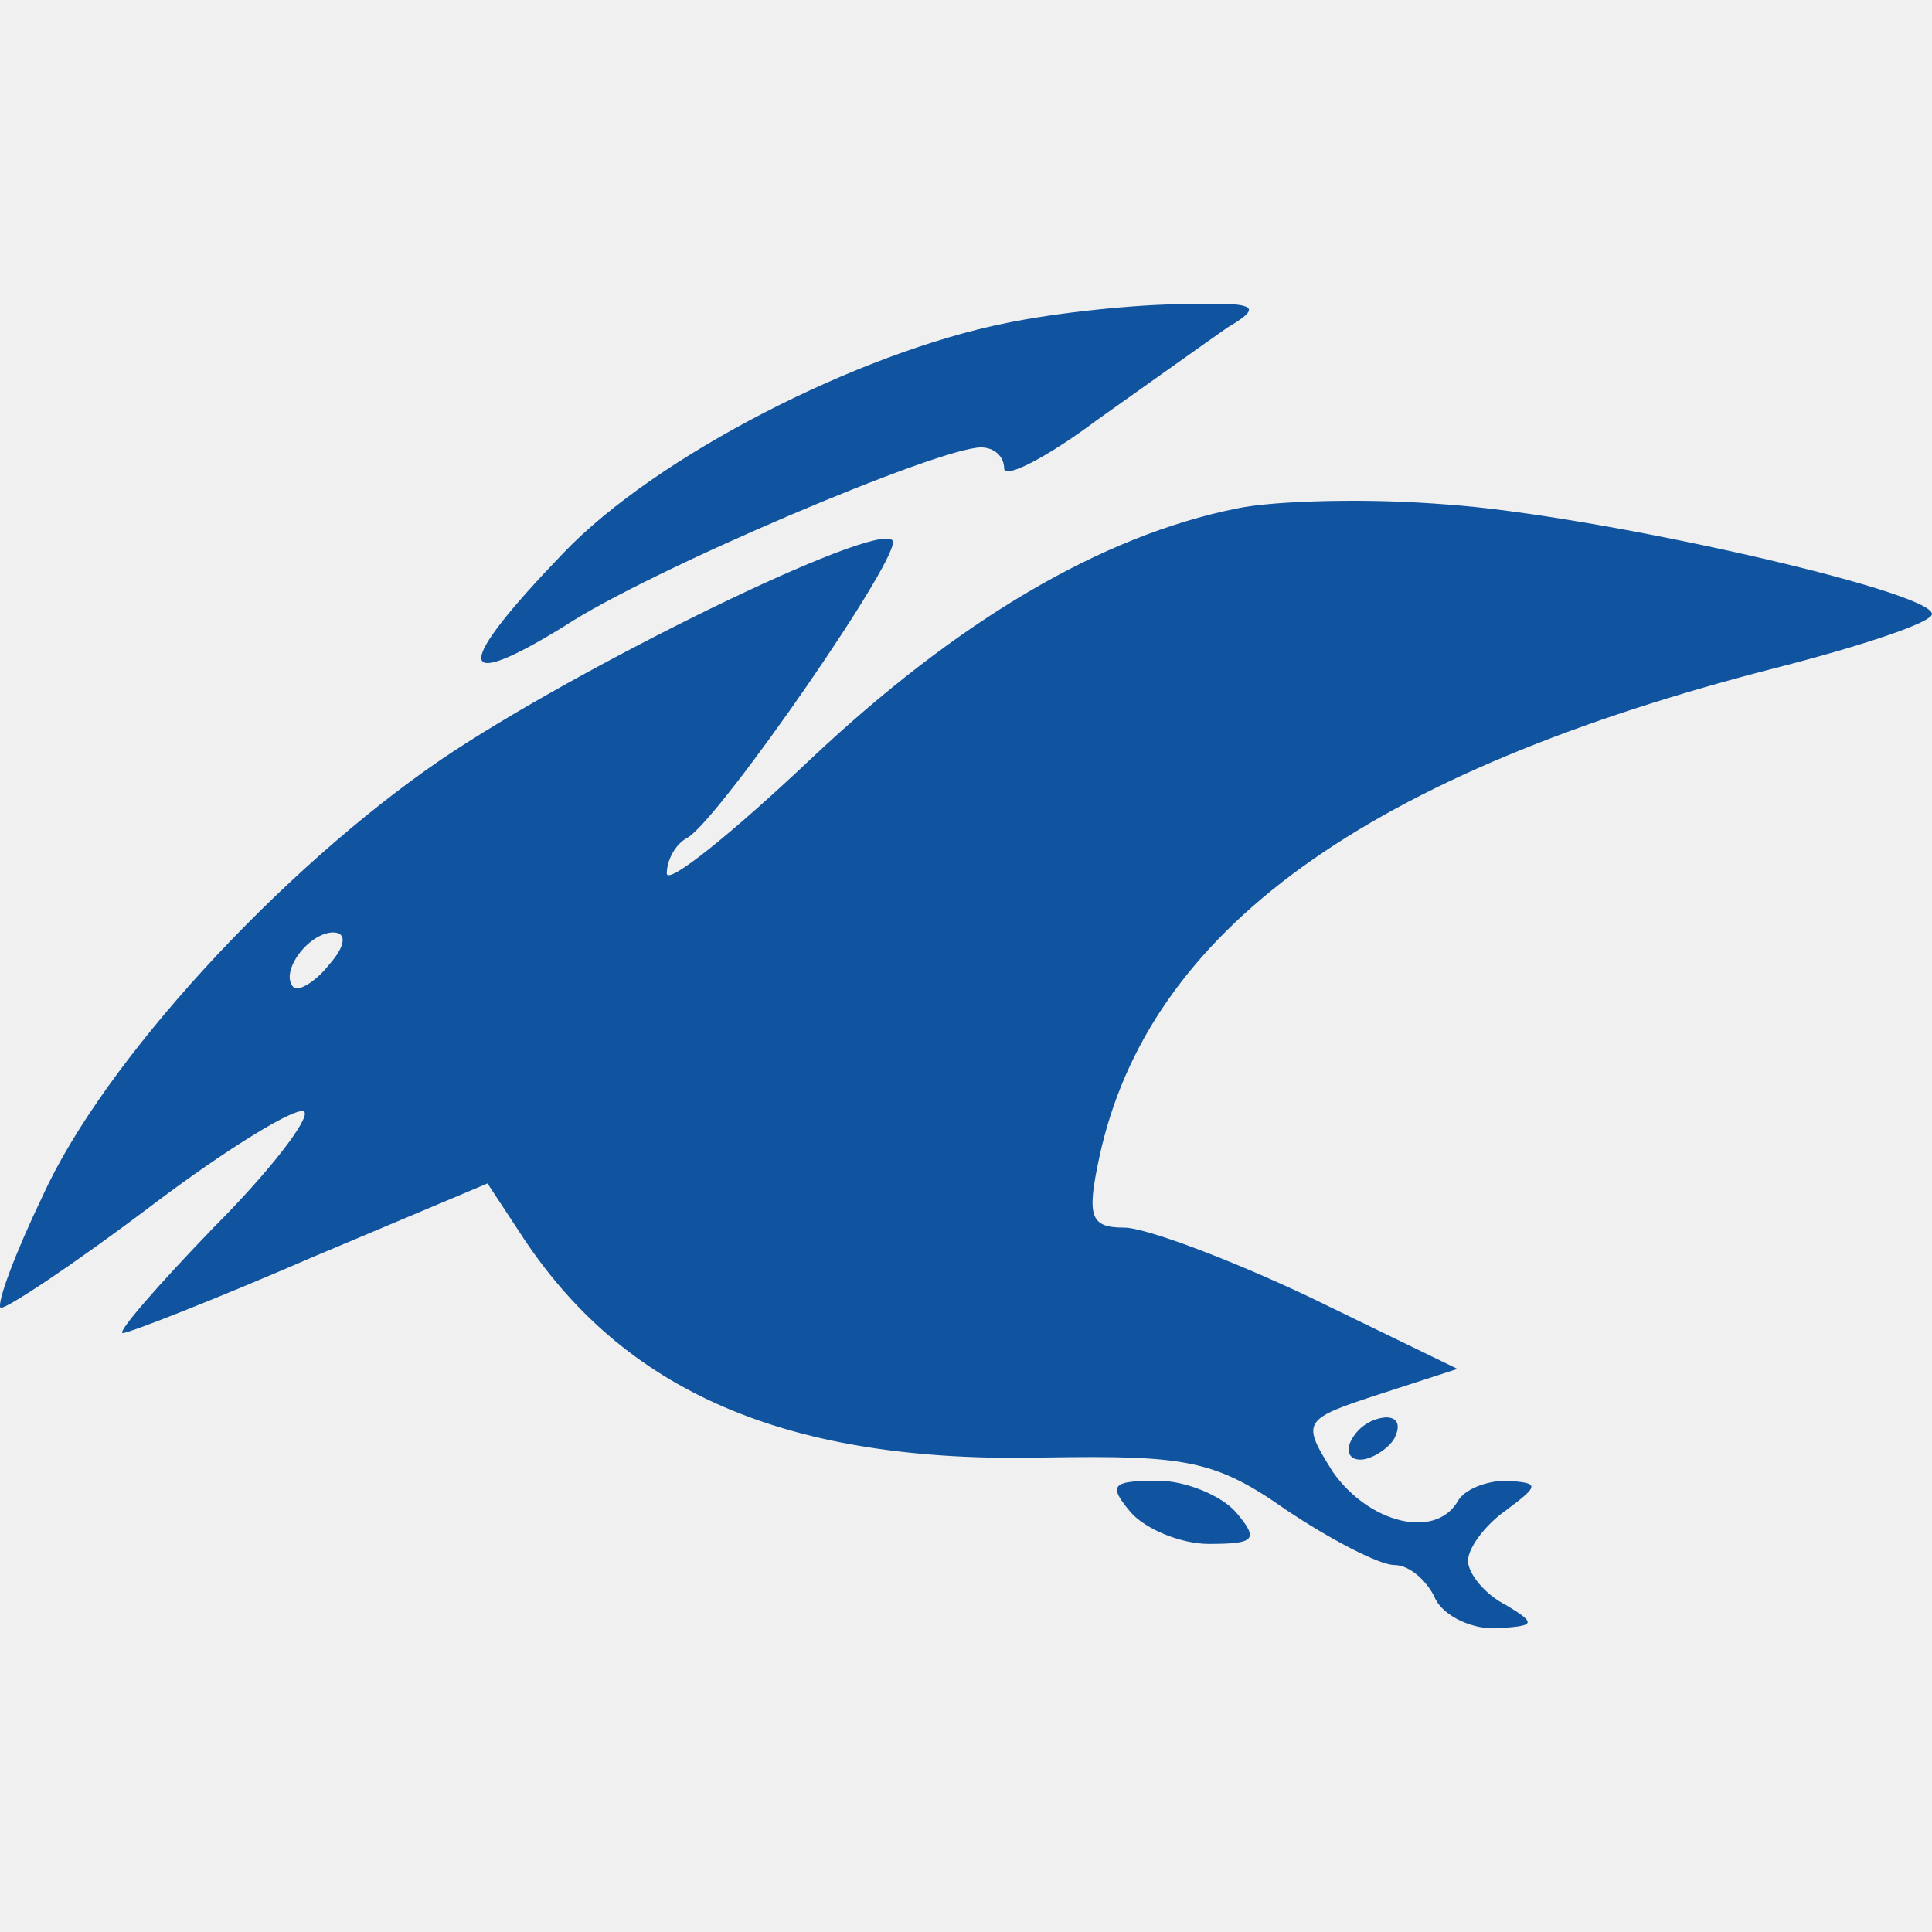
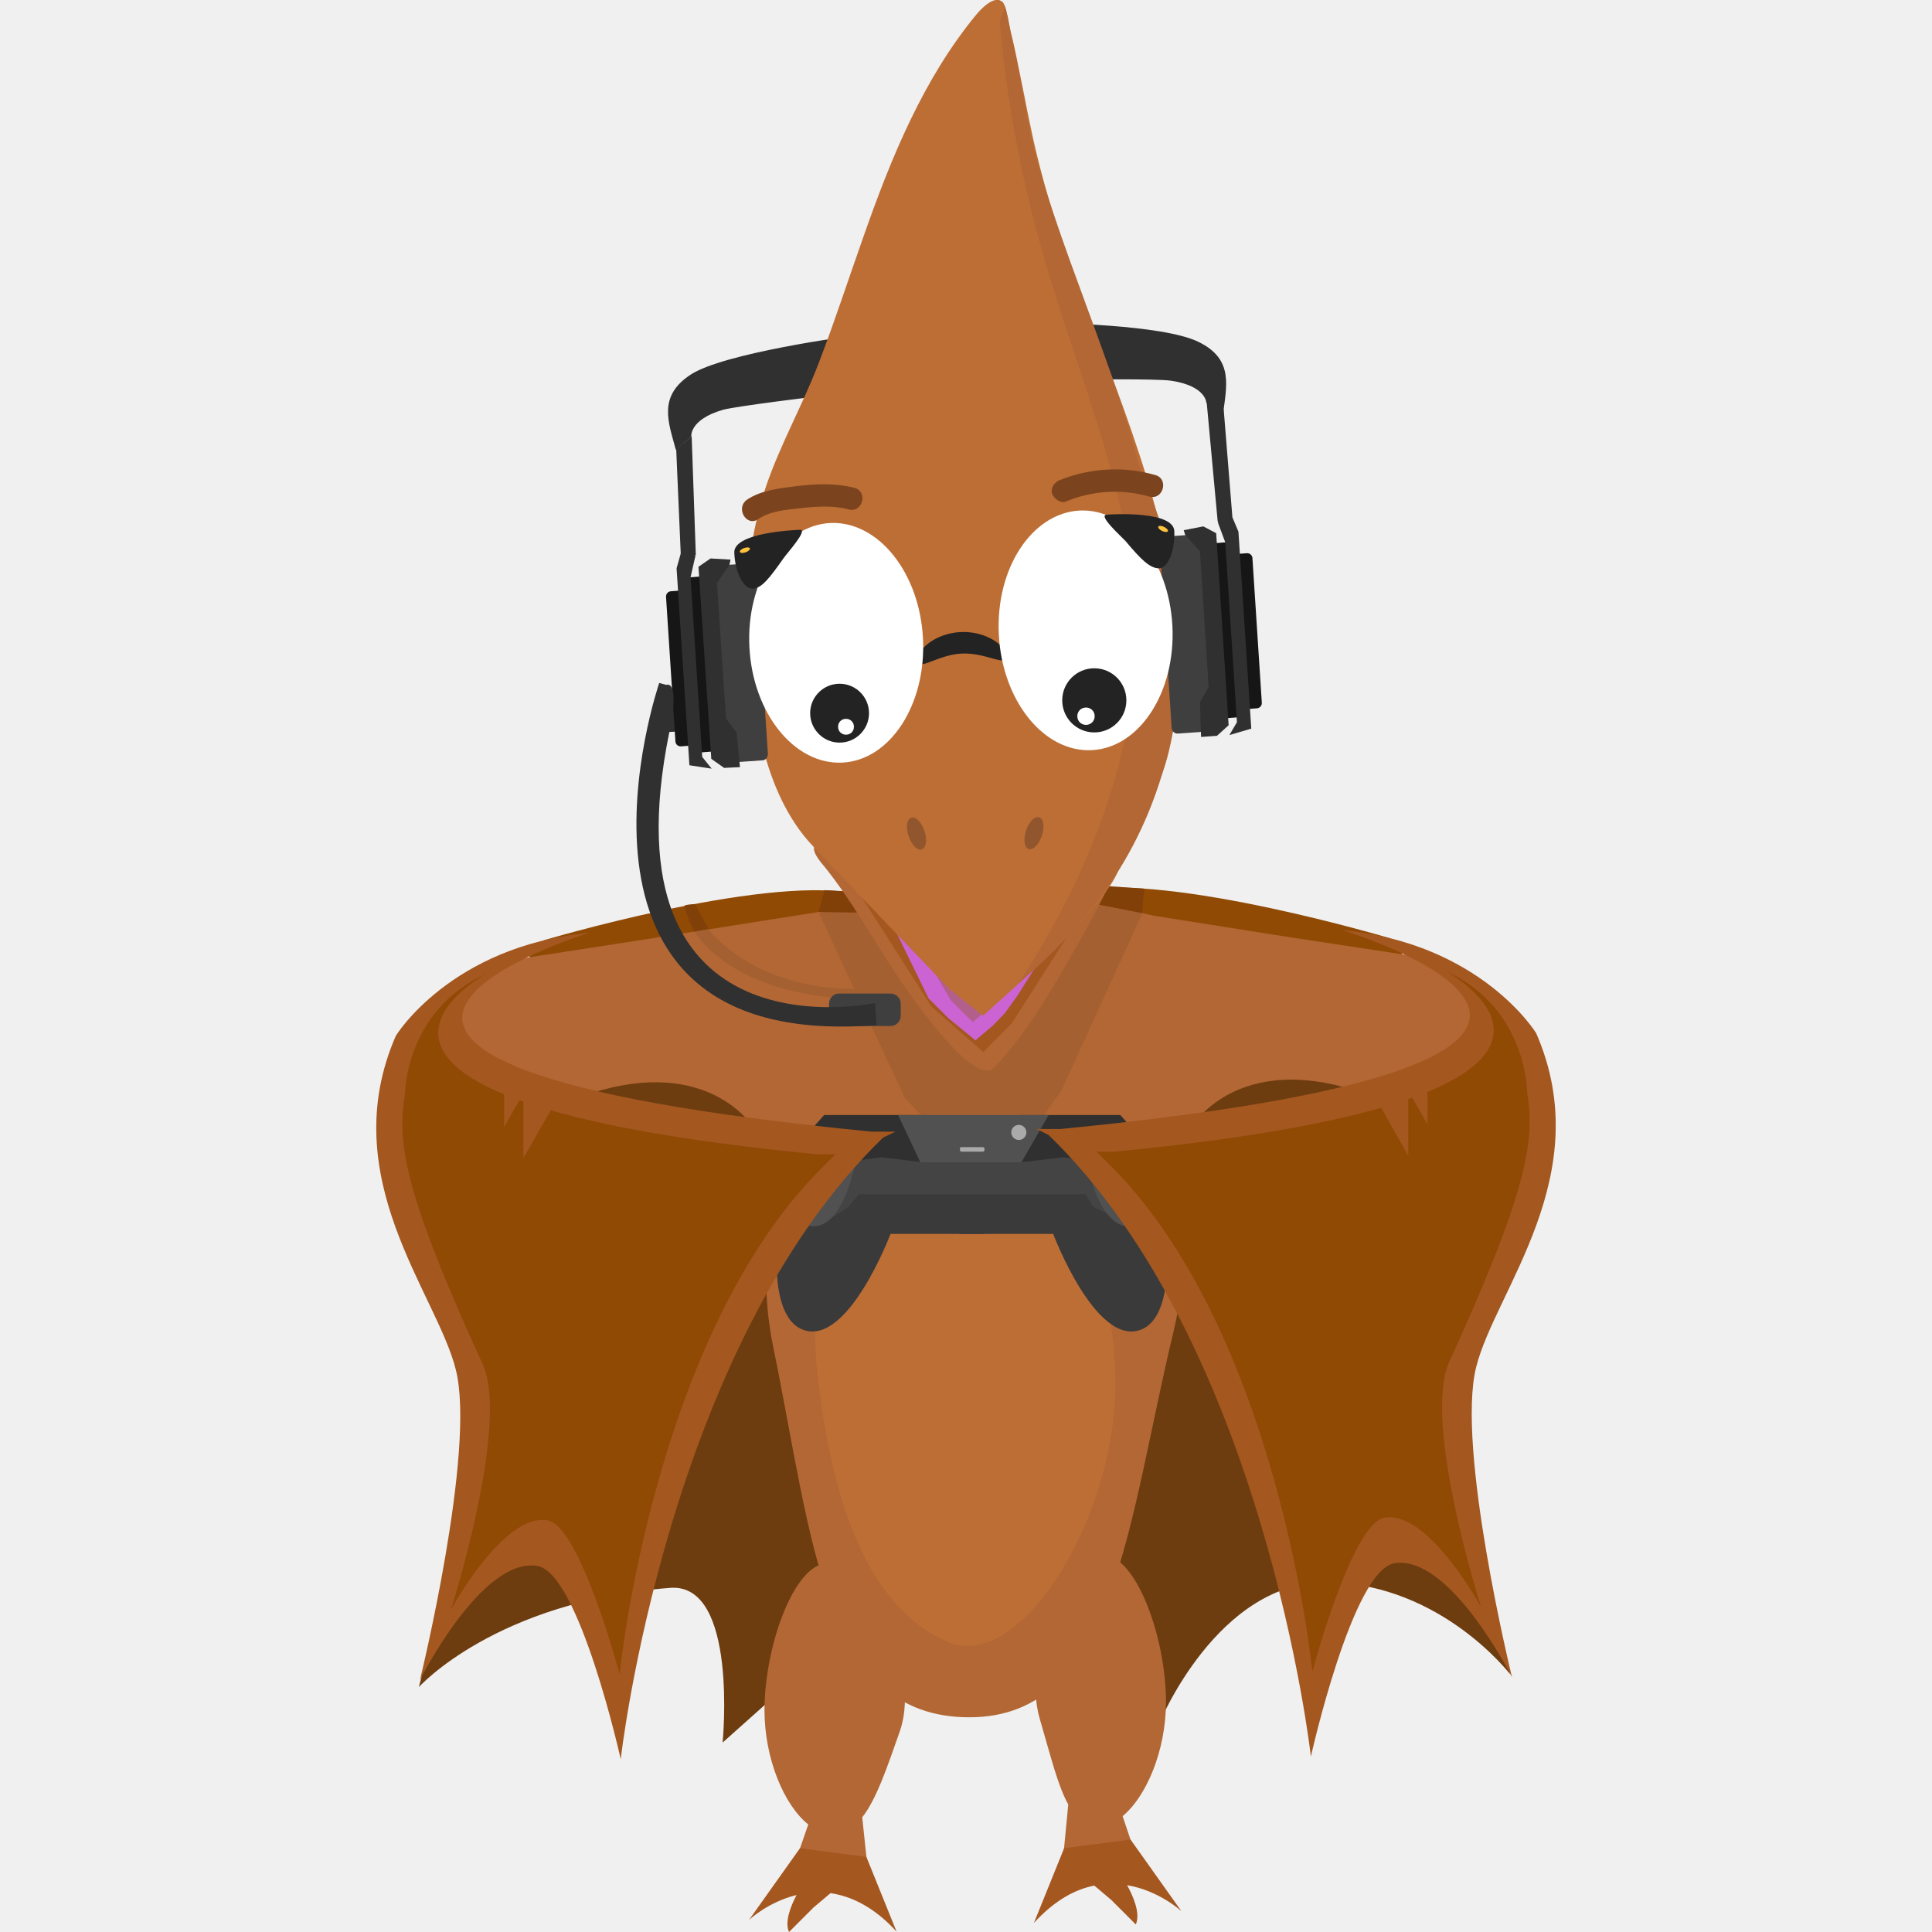
- <svg xmlns="http://www.w3.org/2000/svg" fill="#10539F" role="img" viewBox="0 0 24 24">
-   <path d="M15.236 3.775a8.404 8.404 0 0 0-.535.004c-.576 0-1.573.103-2.201.234-1.834.367-4.348 1.65-5.5 2.855-1.362 1.415-1.362 1.755 0 .917 1.074-.708 4.663-2.227 5.187-2.227.157 0 .287.106.287.264 0 .13.524-.132 1.153-.604.628-.445 1.363-.969 1.625-1.152.334-.197.372-.275-.016-.291zm1.262 2.449c-.475.01-.894.041-1.143.094-1.676.34-3.457 1.388-5.29 3.117-.97.917-1.782 1.571-1.782 1.414 0-.157.104-.367.262-.445.419-.262 2.698-3.56 2.54-3.692-.209-.236-3.902 1.57-5.605 2.723-1.99 1.362-4.19 3.746-4.95 5.422-.34.707-.575 1.336-.523 1.389.053.026.89-.525 1.86-1.258.969-.734 1.833-1.257 1.912-1.178.078.079-.42.732-1.127 1.44-.707.733-1.206 1.31-1.127 1.31.078 0 1.152-.42 2.357-.943l2.174-.916.395.601c1.283 1.991 3.325 2.882 6.547 2.803 1.729-.026 2.096.028 2.986.656.55.367 1.153.68 1.336.68.184 0 .393.183.498.393.079.21.418.394.733.394.524-.026.55-.053.158-.289-.262-.13-.473-.394-.473-.55 0-.158.21-.444.473-.628.419-.314.419-.34 0-.367-.236 0-.525.105-.604.262-.288.471-1.1.261-1.545-.367-.393-.629-.393-.655.577-.97l.968-.314-1.832-.89c-.995-.472-2.044-.865-2.306-.865-.42 0-.47-.13-.313-.864.603-2.829 3.325-4.794 8.46-6.103C23.133 8.02 24 7.733 24 7.628c0-.288-4.166-1.23-6.026-1.361a14.798 14.798 0 0 0-1.476-.043Zm-12.354 5.36c.157 0 .159.156-.05.392-.184.236-.394.341-.446.29-.183-.184.182-.683.496-.683zm13.07 6.023a.535.535 0 0 0-.417.264c-.079.13-.054.261.103.261.131 0 .342-.13.42-.261.079-.157.052-.264-.105-.264zm-2.827.787c-.577 0-.628.052-.34.393.183.21.628.392.968.392.577 0 .628-.052.34-.392-.183-.21-.628-.393-.968-.393z" />
+ <svg xmlns="http://www.w3.org/2000/svg" id="pterodactyl_svg__Layer_1" x="0" y="0" viewBox="0 0 512 512">
+   <path d="M372.1 250.4s-.9 3.9-.9 4.6-22.7-2-22.7-2l.9-7.2z" fill="#904a04" />
+   <path d="M368.2 248.6s-57.6-17.2-82.5-12.6-8.8 18-8.8 18zM139.8 251s.9 3.9.9 4.6 22.7-2 22.7-2l-.9-7.2z" fill="#904a04" />
+   <path d="M143.7 249.3s57.6-17.2 82.5-12.6 8.8 18 8.8 18z" fill="#904a04" />
+   <ellipse cx="259.6" cy="291" rx="105.4" ry="53.7" fill="#b26734" />
+   <path d="m228.2 239.9-58.2 9.2-37.6 5.8-10.1 10.4v18.4l1.9 22.9 31.7 11.5 24.7 1.6c-7.2-73.7 47.6-79.8 47.6-79.8" fill="#b26734" />
+   <path d="M199.2 298.2s-11.8-18.3-42.5-8.5c-30.8 9.8 17 18.3 17 18.3zM111 447.1s20.3-22.7 66.6-26.3c18.1-1.4 13.9 41 13.9 41l30.8-27.5 60.3 4.9 24.4 18s15.6-38.7 45.4-37.9 47.8 24.4 47.8 24.4l-37.9-119.5h-219z" fill="#6d3c0f" />
+   <path d="M311 352.9c-12.2 50.4-15.3 102.2-54.1 102.2-38.7 0-41.4-46.4-52-98.2-9.7-47.4 20.9-79 52-79 10 .1 19.8 2.8 28.4 7.8 19.6 11.5 33.5 34.9 25.7 67.2" fill="#b26734" />
+   <path d="M295.6 366.5c0 36.4-25.4 76.9-44.5 68.6-20-8.7-30.7-34.6-34.6-72.4-3.8-36 19.1-62.7 39.1-62.7 19.9 0 40 30.1 40 66.5" fill="#bd6e35" />
+   <path d="m283.8 239.2 58.2 9.2 37.5 5.7 10.1 10.4V283l-1.9 22.9-31.7 11.5-24.7 1.6c7.3-73.7-47.5-79.8-47.5-79.8" fill="#b26734" />
+   <path d="m217 241.9 22.8 49.1 22.9 24 18.6-26 21.5-47.1-31.2-5.3-30.4 2.3z" fill="#a56032" />
+   <path d="M307.8 317.8s6 30.8-5.8 34.7-22.9-25.5-22.9-25.5h-24.9l-.7-15.7 40.6-7.9z" fill="#3a3a3a" />
+   <path d="M207.3 317.8s-6 30.8 5.8 34.7S236 327 236 327h24.9l.7-15.7-40.6-7.9z" fill="#3a3a3a" />
+   <path d="m219 323.7 5.9-3.9 2.6-3.3h60.2l2 3.3 5.2 2.6L291 304l-39.9-2.6-26.9 2.6z" fill="#444" />
+   <path d="M307.5 307.7s3.3 14.1-6.5 17-13.1-17.4-13.1-17.4l7.2-2zm-100.3 0s-3.3 14.1 6.5 17 13.1-17.4 13.1-17.4l-7.2-2z" fill="#515151" />
+   <path d="M270.1 295.5h26.8L308 308l-11.8.6-14.4-1.9-11.1 1.3zm-24.9 0h-26.8L207.3 308l11.8.6 14.4-1.9 11.1 1.3z" fill="#303030" />
+   <path d="M270.7 308h-26.8l-5.9-12.5h39.9z" fill="#515151" />
+   <circle cx="270" cy="300.1" r="2" fill="#aaa" />
+   <path d="M254.8 304h5.7c.2 0 .4.2.4.4v.4c0 .2-.2.4-.4.4h-5.7c-.2 0-.4-.2-.4-.4v-.4c-.1-.2.1-.4.4-.4" fill="#aaa" />
+   <path d="M215.3 322c2-3.7 3.3-7.8 3.9-12 .1-.4-.6-.4-.7 0-.5 4.1-1.8 8.1-3.8 11.7-.1.3.4.7.6.3m84.3-.3c-2-3.6-3.3-7.6-3.8-11.7-.1-.4-.7-.4-.7 0 .5 4.2 1.9 8.3 3.9 12 .3.4.8 0 .6-.3" fill="#3a3a3a" />
+   <path d="M234 301.5c-57.3 55.6-69.5 164.7-69.5 164.7s-11-49.4-22.1-51.2c-14.7-2.5-31.1 30.2-31.1 30.2s14.9-60.8 9.5-82.2c-5-20.2-32.3-50.9-15.9-88.5 0 0 14.5-23.8 51.3-27.3 0 0-113 34.4 74.8 52.7h6.3z" fill="#a4571f" />
+   <path d="M218.8 308.5c-45.6 44.3-54.6 135.2-54.6 135.2s-10.4-39.3-19.1-40.8c-11.7-2-25.6 23.7-25.6 23.7s15.7-49.1 8.4-65.1c-21.3-46.5-22.6-59.1-20.6-71.4 0 0 0-22.3 21.5-32 0 0-61.8 33.3 87.7 47.8h4.9z" fill="#904a04" />
+   <path d="M316.7 297.5s11.8-18.3 42.5-8.5-17 18.3-17 18.3z" fill="#6d3c0f" />
+   <path d="M277.9 300.8c57.3 55.6 69.5 164.7 69.5 164.7s11-49.4 22.1-51.2c14.7-2.5 31.2 30.2 31.2 30.2s-14.9-60.8-9.5-82.2c5-20.2 32.3-50.9 15.9-88.5 0 0-14.5-23.8-51.3-27.3 0 0 113 34.4-74.8 52.7h-6.3z" fill="#a4571f" />
+   <path d="M293.2 307.8c45.6 44.3 54.6 135.2 54.6 135.2s10.4-39.3 19.1-40.8c11.7-2 25.6 23.7 25.6 23.7s-15.7-49.1-8.4-65.1c21.3-46.5 22.6-59.1 20.6-71.4 0 0 0-22.3-21.5-32 0 0 61.8 33.3-87.7 47.8h-4.9z" fill="#904a04" />
+   <path d="M183.9 246.6s9.5 18.2 46.3 18.2c1.7 0-3.8-2.8-3.8-2.8s-23.8 1.4-38.7-15.7c-1.6-1.9-3.8.3-3.8.3" fill="#a56032" />
+   <path d="M138.7 290.1v16.8l8.2-14.3zm-5.1-3.6v12.2l5.9-10.4zm239.6 2.9v16.9l-8.1-14.4zm5.1-3.5V298l-5.9-10.4z" fill="#a4571f" />
+   <path d="m218.5 235.9-1.6 5.8 13.9.2.6-5.3zm84.7-.4-.5 6.5-11.9-2.3.8-5z" fill="#824009" />
+   <path d="M219.3 414.3c-8.8 0-16.7 21.9-16.7 38.9 0 12.9 5.2 25.2 11.6 30.3l-2.7 7.8 18.2 1.7-1.2-11.4c3.7-4.7 6.5-12.9 10-22.9 6.1-18-10.5-44.4-19.2-44.4M309 451c0-17-7.9-38.9-16.7-38.9s-22 25.6-16.7 43.6c2.8 9.5 4.7 17.5 7.5 22.5l-1.2 12.5 18.2-1.7-2.6-7.7c6.3-5.2 11.5-17.4 11.5-30.3" fill="#b26734" />
+   <path d="m220.1 501.7-4.5 3.8-6.5 6.5c-1.2-2.6.4-6.8 2-9.8-7.5 1.8-12.6 6.6-12.6 6.6l13.5-19 17.6 2.3 8 19.8c-6-6.6-12.1-9.4-17.5-10.2m93 4.8-13.5-19-17.6 2.3-8 19.8c5.5-6 10.9-8.9 16-9.9l4.5 3.8 6.5 6.5c1.3-2.9-.7-7.5-2.3-10.4 8.5 1.4 14.4 6.9 14.4 6.9" fill="#a4571f" />
+   <path d="M222.3 263.3H236c1.5 0 2.7 1.2 2.7 2.7v3.2c0 1.5-1.2 2.7-2.7 2.7h-13.6c-1.5 0-2.7-1.2-2.7-2.7V266c0-1.5 1.2-2.7 2.6-2.7" fill="#3f3f3f" />
+   <path d="M319.7 106.8s0-4.5-9.3-5.9c-3.8-.6-25.6-.3-25.6-.3l-6.8-15s30.1.3 39.6 5c9.5 4.6 7.4 11.8 6.5 19.3m-140.9 5.8s-.6-4.5 8.4-7.1c3.7-1 25.3-3.6 25.3-3.6l8.8-16s-33.9 4.5-42.7 10.3-5.8 12.7-3.9 19.9" fill="#303030" />
+   <path d="M215.8 224.3c-.6 1.7 1.9 4.4 2.8 5.5 7.2 9 12.8 19.2 19.2 28.8 2.8 4.2 20.3 30 25.7 24.3 9.2-9.7 15.9-21.8 22.5-33.3 6.9-12.2 13.1-24.9 16.9-38.3.2-.4.2-.9.2-1.4-.4-3.6-16.1-3.9-19.1-4.4l-9-1.4c-.8-.1-2.9-.9-3.7-.6l-42.1 15.7-8.4 3.1c-1.1.4-4.3.6-4.9 1.8 0 .1 0 .2-.1.2" fill="#b26734" />
+   <path d="m221.9 227.6 24.9 39.1 6.1 5.4 7.7 6.7 7.6-7.7 21.8-34.2 11.4-27.1-31.7-4.3z" fill="#a4571f" />
+   <path d="m285.3 239.1-53-2.7 13.8 28.2 5.2 5.2 7.2 5.9 4.6-3.9 3.2-3.3 3.3-4.6" fill="#cb63d3" />
+   <path d="m247.4 257.2 4.5 7.8 5.9 5.9 22.2-19.6-25.4-2.6z" fill="#b25f8c" />
+   <path d="M263.9 0c-2 .3-4.2 2.7-5.2 3.9-14 17-22.5 37.8-29.8 58.6-4 11.3-7.7 22.7-12 33.9-4.2 10.9-10 21.2-13.8 32.2-4.2 12.5-5.8 25.8-5 38.9 1 18.9 3.7 42.4 17.4 56.8 21 22.1 36.1 37.8 36.1 37.8l8.9 7.1 9.1-8.2s24.4-21.7 27.1-31.3 2.8-8.9 5-14 5.9-5.4 8.7-19.5c6.7-34-5.3-68.6-17.1-100.1-6.7-17.9-13.8-35.7-18.3-54.2-2-8-3.4-16.1-5.1-24.2q-1.2-6-2.7-12c-.3-1.4-.5-4.8-2-5.5-.5-.2-.9-.2-1.3-.2" fill="#bd6e35" />
+   <path d="M265.6.5c1.5 2-.8 3.6-.6 6 .3 3 .6 5.9.9 8.8.7 6.1 1.6 12.1 2.7 18.2 2.1 11.9 4.8 23.6 8.2 35.2 9.3 32 23.4 63.2 24.2 96.5.9 33.9-12.5 67-31.1 95.4 19.9-17.1 34.5-36.2 40.8-66.1 3.5-16.6 1.8-34.4-1.8-51-1.8-8.1-5.8-15.4-7.9-23.3-2.3-8.7-5.2-17.2-8.2-25.7-6-16.9-12.7-33.7-17.7-50.9-3.3-11.5-4.4-23.5-7.3-35.1-.2-.8-1.1-9.8-4-8.3" fill="#b26734" />
+   <path d="M241.5 216.7c1.2-.4 2.7 1.2 3.5 3.5s.4 4.5-.7 4.9c-1.2.4-2.7-1.2-3.5-3.5s-.5-4.5.7-4.9m30.4 3.4c.8-2.3 2.3-3.9 3.5-3.5s1.5 2.6.7 4.9-2.3 3.9-3.5 3.5-1.4-2.6-.7-4.9" fill="#91562d" />
+   <path d="m308.8 142.2 8.6-.6c.9-.1 1.6.6 1.7 1.5l3.2 49c.1.9-.6 1.6-1.5 1.7l-8.6.6c-.9.1-1.6-.6-1.7-1.5l-3.2-49c0-.9.7-1.7 1.5-1.7" fill="#3f3f3f" />
+   <path d="m321.1 144 3.9-.3 3 46.4-3.9.3zm5.5 2.9 3.9-.3c.7 0 1.3.5 1.4 1.2l2.5 38.5c0 .7-.5 1.3-1.2 1.4l-3.9.3c-.7 0-1.3-.5-1.4-1.2l-2.5-38.5c-.1-.7.4-1.3 1.2-1.4" fill="#161616" />
+   <path d="m318.3 195.3-.3-9.2 2.3-4-2.3-36-3.9-4.3-.4-1.3 5.2-1 3.4 1.8 3.3 50.9-3.1 2.8zm13.3-2.2-3.4-52.2-1.6-3.8-2.3-28.5-4.5-1.8 2.9 31.4h.1v.4l1.9 5.1 3.1 47.7-2 3.4zm-155.5-8.9 2.2-.1c.7 0 1.2.5 1.3 1.1l.5 7.4c0 .7-.5 1.2-1.1 1.3l-2.2.1c-.7 0-1.2-.5-1.3-1.1l-.5-7.4c-.1-.7.4-1.2 1.1-1.3" fill="#303030" />
+   <path d="m202 201.5-8.6.6c-.9.1-1.6-.6-1.7-1.5l-3.2-49c-.1-.9.6-1.6 1.5-1.7l8.6-.6c.9-.1 1.6.6 1.7 1.5l3.2 49c0 .9-.6 1.7-1.5 1.7" fill="#3f3f3f" />
+   <path d="m182.7 153 3.9-.3 3 46.4-3.9.3zm1.6 44.5-3.9.3c-.7 0-1.3-.5-1.4-1.2l-2.5-38.5c0-.7.5-1.3 1.2-1.4l3.9-.3c.7 0 1.3.5 1.4 1.2l2.5 38.5c.1.7-.5 1.3-1.2 1.4" fill="#161616" />
+   <path d="M174.7 181s-33.1 96.6 55.7 90.8l1.9-.1-.4-5.9s-72.4 15.8-54.5-71.9c2.9-14.1-.8-12.4-.8-12.4zm21.4 22.3-.9-9.2-2.8-3.7-2.4-35.9 3.3-4.8.3-1.4-5.3-.3-3.2 2.2 3.4 50.9 3.4 2.4zm-7.5.4-5.9-.9-3.4-52.2 1.1-3.9-1.2-27.7 4.1-3.4 1.1 31.5h-.2l.1.5-.1.1-1.2 5.3 3.1 47.6z" fill="#303030" />
+   <path d="M200.9 137.6c3.2-2.2 7.4-2.5 11.1-2.9 4.3-.5 8.7-.8 12.9.3 3.7 1 5.2-4.7 1.6-5.7-5-1.3-10.1-1.1-15.2-.5-4.5.6-9.4 1-13.3 3.6-3.2 2.2-.2 7.3 2.9 5.2m81.6-4.7c7-2.9 14.8-3.4 22.1-1.3 3.7 1 5.2-4.7 1.6-5.7-8.3-2.4-17.2-1.9-25.3 1.3-1.5.6-2.5 2-2.1 3.6.5 1.4 2.3 2.7 3.7 2.1" fill="#7c441e" />
+   <path d="M266.7 173.9c-.2-3-5.6-6.7-12.1-6.4S243 172 243.2 175s5.2-1.5 11.7-1.8 11.9 3.7 11.8.7" fill="#232323" />
+   <path d="M220 138.6c12.7-.6 23.7 13.1 24.6 30.6s-8.7 32.3-21.4 32.9-23.7-13.1-24.6-30.6 8.7-32.2 21.4-32.9m66.1-3.3c12.7-.6 23.7 13.1 24.6 30.6s-8.7 32.3-21.4 32.9-23.7-13.1-24.6-30.6 8.7-32.2 21.4-32.9" fill="#fff" />
+   <path d="M222.5 181.2c-4.3 0-7.8 3.5-7.8 7.8s3.5 7.8 7.8 7.8 7.8-3.5 7.8-7.8-3.5-7.8-7.8-7.8m1.7 13.5c-1.2 0-2.1-.9-2.1-2.1s.9-2.1 2.1-2.1 2.1.9 2.1 2.1-.9 2.1-2.1 2.1M207.6 148c-3.6 5.1-5.7 7.9-8.1 8s-4.7-4.2-4.9-9.5c-.3-5.2 14.9-6 17.4-6.1 2.3-.1-3.6 6.4-4.4 7.6m99.6 2.6c-2.4.1-4.9-2.4-8.9-7.2-1-1.1-7.5-6.9-5-7 2.4-.2 17.6-.9 17.9 4.3.2 5.2-1.6 9.8-4 9.9M290 177.1c-4.7 0-8.5 3.8-8.5 8.5s3.8 8.5 8.5 8.5 8.5-3.8 8.5-8.5-3.8-8.5-8.5-8.5m-2.2 15c-1.3 0-2.3-1-2.3-2.3s1-2.3 2.3-2.3 2.3 1 2.3 2.3-1 2.3-2.3 2.3" fill="#232323" />
+   <ellipse cx="197.4" cy="145.8" rx="1.4" ry=".6" transform="rotate(-19.438 197.412 145.806)" fill="#ffc33e" />
+   <ellipse cx="308.2" cy="140.2" rx=".6" ry="1.4" transform="rotate(-64.437 308.191 140.163)" fill="#ffc33e" />
+   <path d="M183.9 246.9s-2.3-5.1-2.5-6.8c-.1-.4 2.8-.5 2.8-.5l3.6 6.6z" fill="#824009" />
</svg>
